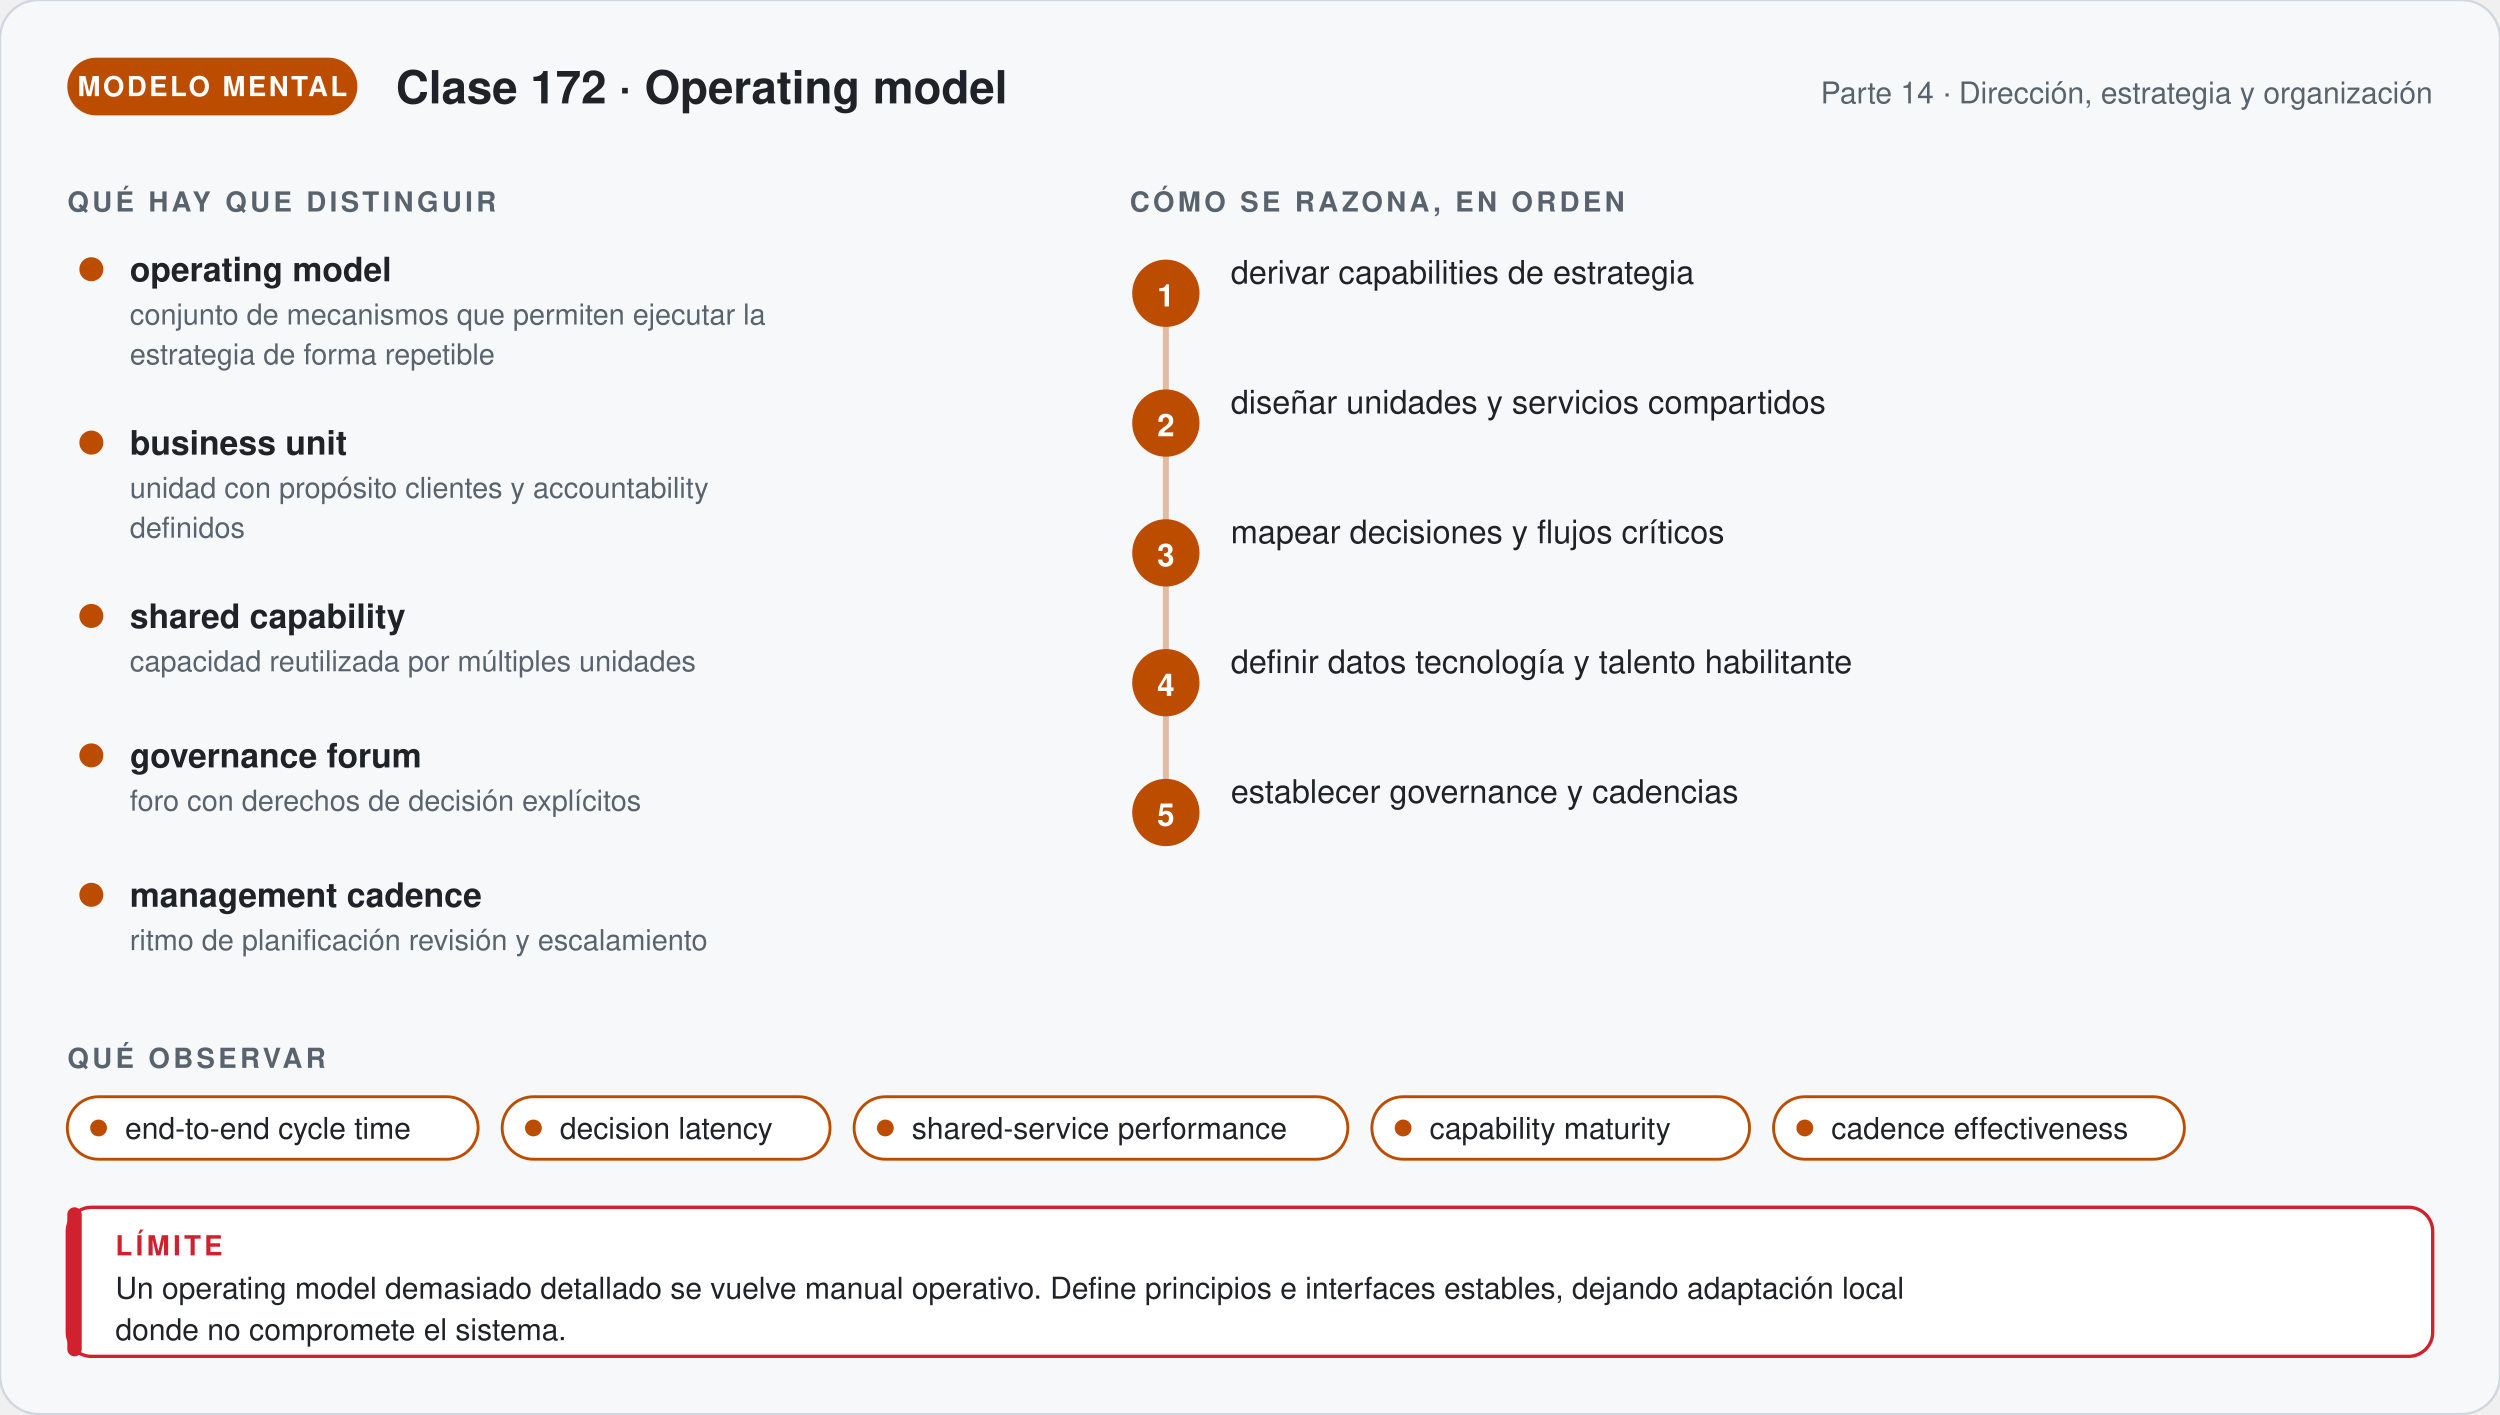
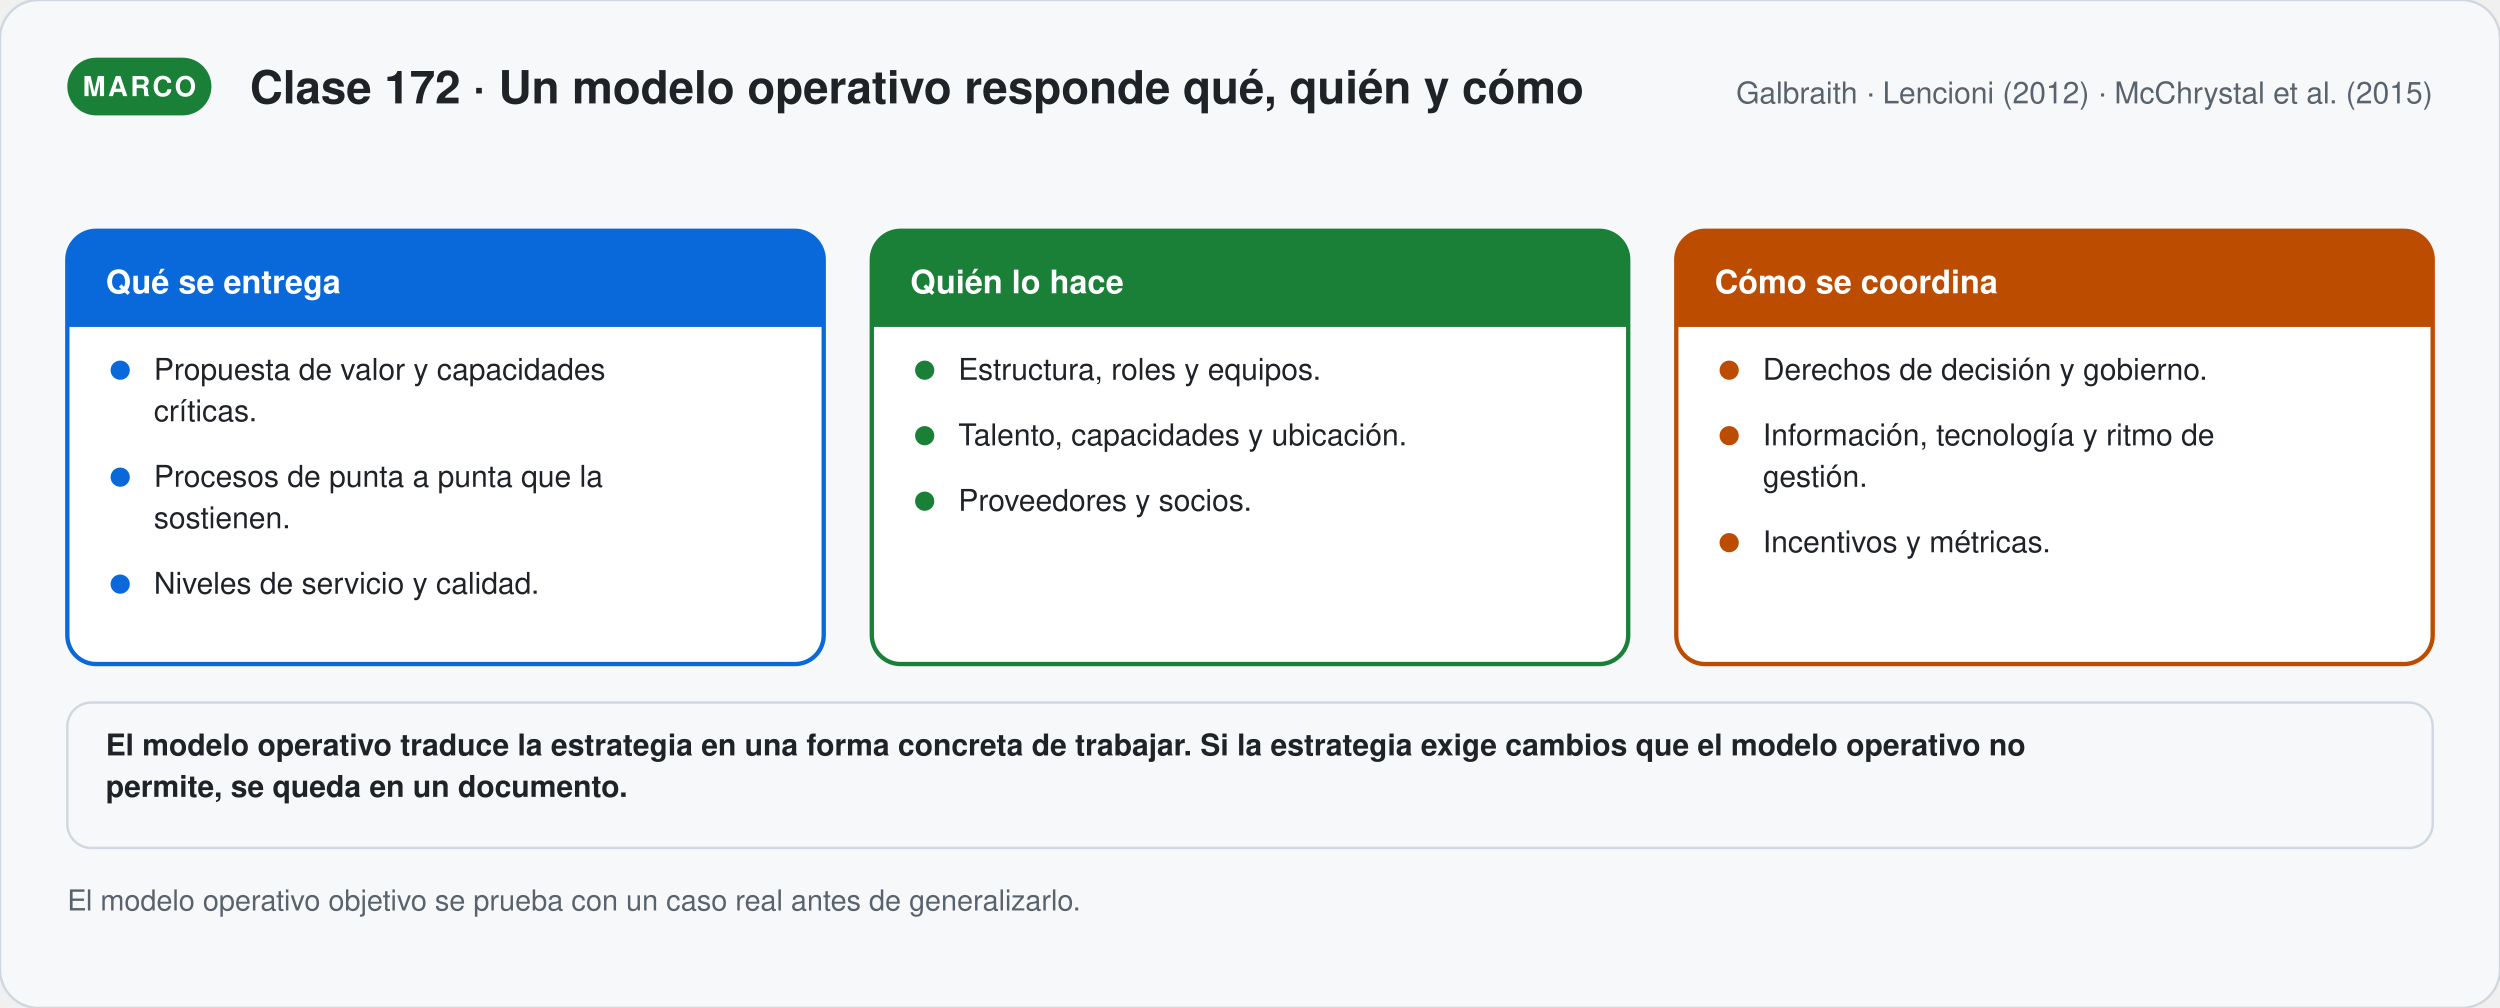
- <svg xmlns="http://www.w3.org/2000/svg" viewBox="0 0 1040 588.24" width="1040" role="img" aria-labelledby="t-g172 d-g172" font-family="'Segoe UI', 'Helvetica Neue', Helvetica, Arial, sans-serif">
+ <svg xmlns="http://www.w3.org/2000/svg" viewBox="0 0 1040 419.31" width="1040" role="img" aria-labelledby="t-s172 d-s172" font-family="'Segoe UI', 'Helvetica Neue', Helvetica, Arial, sans-serif">
  <defs>
-     <marker id="p-g172" viewBox="0 0 10 10" refX="8" refY="5" markerWidth="7" markerHeight="7" orient="auto">
+     <marker id="p-s172" viewBox="0 0 10 10" refX="8" refY="5" markerWidth="7" markerHeight="7" orient="auto">
      <path d="M1,1 L9,5 L1,9 Z" fill="#59636e" />
    </marker>
  </defs>
-   <rect width="1040" height="588.24" rx="16" fill="#f6f8fa" stroke="#d0d7de" />
-   <rect x="28" y="24" width="120.67" height="24" rx="12" fill="#bc4c00" />
-   <text x="88.335" y="40" font-size="11.5" font-weight="700" fill="#ffffff" text-anchor="middle" letter-spacing="1">MODELO MENTAL</text>
-   <text x="164.67" y="43" font-size="19" font-weight="700" fill="#1f2328" text-anchor="start">Clase 172 · Operating model</text>
-   <text x="1012" y="43" font-size="12.5" font-weight="400" fill="#59636e" text-anchor="end">Parte 14 · Dirección, estrategia y organización</text>
-   <text x="28" y="88" font-size="11.5" font-weight="700" fill="#59636e" text-anchor="start" letter-spacing="1.4">QUÉ HAY QUE DISTINGUIR</text>
-   <circle cx="38" cy="112" r="5" fill="#bc4c00" />
-   <text x="54" y="117" font-size="14" font-weight="700" fill="#1f2328" text-anchor="start">operating model</text>
-   <text x="54" y="135" font-size="12" font-weight="400" fill="#59636e" text-anchor="start">conjunto de mecanismos que permiten ejecutar la</text>
-   <text x="54" y="151.56" font-size="12" font-weight="400" fill="#59636e" text-anchor="start">estrategia de forma repetible</text>
-   <circle cx="38" cy="184.12" r="5" fill="#bc4c00" />
-   <text x="54" y="189.12" font-size="14" font-weight="700" fill="#1f2328" text-anchor="start">business unit</text>
-   <text x="54" y="207.12" font-size="12" font-weight="400" fill="#59636e" text-anchor="start">unidad con propósito clientes y accountability</text>
-   <text x="54" y="223.68" font-size="12" font-weight="400" fill="#59636e" text-anchor="start">definidos</text>
-   <circle cx="38" cy="256.24" r="5" fill="#bc4c00" />
-   <text x="54" y="261.24" font-size="14" font-weight="700" fill="#1f2328" text-anchor="start">shared capability</text>
-   <text x="54" y="279.24" font-size="12" font-weight="400" fill="#59636e" text-anchor="start">capacidad reutilizada por múltiples unidades</text>
-   <circle cx="38" cy="314.24" r="5" fill="#bc4c00" />
-   <text x="54" y="319.24" font-size="14" font-weight="700" fill="#1f2328" text-anchor="start">governance forum</text>
-   <text x="54" y="337.24" font-size="12" font-weight="400" fill="#59636e" text-anchor="start">foro con derechos de decisión explícitos</text>
-   <circle cx="38" cy="372.24" r="5" fill="#bc4c00" />
-   <text x="54" y="377.24" font-size="14" font-weight="700" fill="#1f2328" text-anchor="start">management cadence</text>
-   <text x="54" y="395.24" font-size="12" font-weight="400" fill="#59636e" text-anchor="start">ritmo de planificación revisión y escalamiento</text>
-   <text x="470" y="88" font-size="11.5" font-weight="700" fill="#59636e" text-anchor="start" letter-spacing="1.4">CÓMO SE RAZONA, EN ORDEN</text>
-   <path d="M485,122 V338" stroke="#bc4c00" stroke-width="2.5" stroke-opacity="0.35" />
-   <circle cx="485" cy="122" r="14" fill="#bc4c00" />
-   <text x="485" y="127.5" font-size="13" font-weight="700" fill="#ffffff" text-anchor="middle">1</text>
-   <text x="512" y="118" font-size="13.5" font-weight="500" fill="#1f2328" text-anchor="start">derivar capabilities de estrategia</text>
-   <circle cx="485" cy="176" r="14" fill="#bc4c00" />
-   <text x="485" y="181.5" font-size="13" font-weight="700" fill="#ffffff" text-anchor="middle">2</text>
-   <text x="512" y="172" font-size="13.5" font-weight="500" fill="#1f2328" text-anchor="start">diseñar unidades y servicios compartidos</text>
-   <circle cx="485" cy="230" r="14" fill="#bc4c00" />
-   <text x="485" y="235.5" font-size="13" font-weight="700" fill="#ffffff" text-anchor="middle">3</text>
-   <text x="512" y="226" font-size="13.5" font-weight="500" fill="#1f2328" text-anchor="start">mapear decisiones y flujos críticos</text>
-   <circle cx="485" cy="284" r="14" fill="#bc4c00" />
-   <text x="485" y="289.5" font-size="13" font-weight="700" fill="#ffffff" text-anchor="middle">4</text>
-   <text x="512" y="280" font-size="13.5" font-weight="500" fill="#1f2328" text-anchor="start">definir datos tecnología y talento habilitante</text>
-   <circle cx="485" cy="338" r="14" fill="#bc4c00" />
-   <text x="485" y="343.5" font-size="13" font-weight="700" fill="#ffffff" text-anchor="middle">5</text>
-   <text x="512" y="334" font-size="13.5" font-weight="500" fill="#1f2328" text-anchor="start">establecer governance y cadencias</text>
-   <text x="28" y="444.24" font-size="11.5" font-weight="700" fill="#59636e" text-anchor="start" letter-spacing="1.4">QUÉ OBSERVAR</text>
-   <rect x="28" y="456.24" width="170.9" height="26" rx="13" fill="#ffffff" stroke="#bc4c00" stroke-width="1.2" />
-   <circle cx="41" cy="469.24" r="3.5" fill="#bc4c00" />
-   <text x="52" y="473.74" font-size="12.5" font-weight="400" fill="#1f2328" text-anchor="start">end-to-end cycle time</text>
-   <rect x="208.9" y="456.24" width="136.4" height="26" rx="13" fill="#ffffff" stroke="#bc4c00" stroke-width="1.2" />
-   <circle cx="221.9" cy="469.24" r="3.5" fill="#bc4c00" />
-   <text x="232.9" y="473.74" font-size="12.5" font-weight="400" fill="#1f2328" text-anchor="start">decision latency</text>
-   <rect x="355.3" y="456.24" width="205.4" height="26" rx="13" fill="#ffffff" stroke="#bc4c00" stroke-width="1.2" />
-   <circle cx="368.3" cy="469.24" r="3.5" fill="#bc4c00" />
-   <text x="379.3" y="473.74" font-size="12.5" font-weight="400" fill="#1f2328" text-anchor="start">shared-service performance</text>
-   <rect x="570.7" y="456.24" width="157.1" height="26" rx="13" fill="#ffffff" stroke="#bc4c00" stroke-width="1.2" />
-   <circle cx="583.7" cy="469.24" r="3.5" fill="#bc4c00" />
-   <text x="594.7" y="473.74" font-size="12.5" font-weight="400" fill="#1f2328" text-anchor="start">capability maturity</text>
-   <rect x="737.8" y="456.24" width="170.9" height="26" rx="13" fill="#ffffff" stroke="#bc4c00" stroke-width="1.2" />
-   <circle cx="750.8" cy="469.24" r="3.5" fill="#bc4c00" />
-   <text x="761.8" y="473.74" font-size="12.5" font-weight="400" fill="#1f2328" text-anchor="start">cadence effectiveness</text>
-   <rect x="28" y="502.24" width="984" height="62" rx="10" fill="#ffffff" stroke="#cf222e" stroke-width="1.4" />
-   <rect x="28" y="502.24" width="6" height="62" rx="3" fill="#cf222e" />
-   <text x="48" y="522.24" font-size="11.5" font-weight="700" fill="#cf222e" text-anchor="start" letter-spacing="1.4">LÍMITE</text>
-   <text x="48" y="540.24" font-size="12.5" font-weight="400" fill="#1f2328" text-anchor="start">Un operating model demasiado detallado se vuelve manual operativo. Define principios e interfaces estables, dejando adaptación local</text>
-   <text x="48" y="557.49" font-size="12.5" font-weight="400" fill="#1f2328" text-anchor="start">donde no compromete el sistema.</text>
+   <rect width="1040" height="419.31" rx="16" fill="#f6f8fa" stroke="#d0d7de" />
+   <rect x="28" y="24" width="59.95" height="24" rx="12" fill="#1a7f37" />
+   <text x="57.975" y="40" font-size="11.5" font-weight="700" fill="#ffffff" text-anchor="middle" letter-spacing="1">MARCO</text>
+   <text x="103.95" y="43" font-size="19" font-weight="700" fill="#1f2328" text-anchor="start">Clase 172 · Un modelo operativo responde qué, quién y cómo</text>
+   <text x="1012" y="43" font-size="12.5" font-weight="400" fill="#59636e" text-anchor="end">Galbraith · Lencioni (2012) · McChrystal et al. (2015)</text>
+   <rect x="28" y="96" width="314.667" height="180.25" rx="12" fill="#ffffff" stroke="#0969da" stroke-width="1.8" />
+   <path d="M28.0,136 V108 a12,12 0 0 1 12,-12 H330.667 a12,12 0 0 1 12,12 V136 Z" fill="#0969da" />
+   <text x="44" y="122" font-size="13.5" font-weight="800" fill="#ffffff" text-anchor="start">Qué se entrega</text>
+   <circle cx="50.0" cy="154" r="4" fill="#0969da" />
+   <text x="64" y="158" font-size="12.5" font-weight="400" fill="#1f2328" text-anchor="start">Propuesta de valor y capacidades</text>
+   <text x="64" y="175.25" font-size="12.5" font-weight="400" fill="#1f2328" text-anchor="start">críticas.</text>
+   <circle cx="50.0" cy="198.5" r="4" fill="#0969da" />
+   <text x="64" y="202.5" font-size="12.5" font-weight="400" fill="#1f2328" text-anchor="start">Procesos de punta a punta que la</text>
+   <text x="64" y="219.75" font-size="12.5" font-weight="400" fill="#1f2328" text-anchor="start">sostienen.</text>
+   <circle cx="50.0" cy="243.0" r="4" fill="#0969da" />
+   <text x="64" y="247" font-size="12.5" font-weight="400" fill="#1f2328" text-anchor="start">Niveles de servicio y calidad.</text>
+   <rect x="362.667" y="96" width="314.667" height="180.25" rx="12" fill="#ffffff" stroke="#1a7f37" stroke-width="1.8" />
+   <path d="M362.667,136 V108 a12,12 0 0 1 12,-12 H665.333 a12,12 0 0 1 12,12 V136 Z" fill="#1a7f37" />
+   <text x="378.667" y="122" font-size="13.5" font-weight="800" fill="#ffffff" text-anchor="start">Quién lo hace</text>
+   <circle cx="384.667" cy="154" r="4" fill="#1a7f37" />
+   <text x="398.667" y="158" font-size="12.5" font-weight="400" fill="#1f2328" text-anchor="start">Estructura, roles y equipos.</text>
+   <circle cx="384.667" cy="181.25" r="4" fill="#1a7f37" />
+   <text x="398.667" y="185.25" font-size="12.5" font-weight="400" fill="#1f2328" text-anchor="start">Talento, capacidades y ubicación.</text>
+   <circle cx="384.667" cy="208.5" r="4" fill="#1a7f37" />
+   <text x="398.667" y="212.5" font-size="12.5" font-weight="400" fill="#1f2328" text-anchor="start">Proveedores y socios.</text>
+   <rect x="697.333" y="96" width="314.667" height="180.25" rx="12" fill="#ffffff" stroke="#bc4c00" stroke-width="1.8" />
+   <path d="M697.333,136 V108 a12,12 0 0 1 12,-12 H1000.0 a12,12 0 0 1 12,12 V136 Z" fill="#bc4c00" />
+   <text x="713.333" y="122" font-size="13.5" font-weight="800" fill="#ffffff" text-anchor="start">Cómo se coordina</text>
+   <circle cx="719.333" cy="154" r="4" fill="#bc4c00" />
+   <text x="733.333" y="158" font-size="12.5" font-weight="400" fill="#1f2328" text-anchor="start">Derechos de decisión y gobierno.</text>
+   <circle cx="719.333" cy="181.25" r="4" fill="#bc4c00" />
+   <text x="733.333" y="185.25" font-size="12.5" font-weight="400" fill="#1f2328" text-anchor="start">Información, tecnología y ritmo de</text>
+   <text x="733.333" y="202.5" font-size="12.5" font-weight="400" fill="#1f2328" text-anchor="start">gestión.</text>
+   <circle cx="719.333" cy="225.75" r="4" fill="#bc4c00" />
+   <text x="733.333" y="229.75" font-size="12.5" font-weight="400" fill="#1f2328" text-anchor="start">Incentivos y métricas.</text>
+   <rect x="28" y="292.25" width="984" height="60.5" rx="10" fill="#f6f8fa" stroke="#d0d7de" stroke-width="1" />
+   <text x="44" y="314.25" font-size="12.5" font-weight="600" fill="#1f2328" text-anchor="start">El modelo operativo traduce la estrategia en una forma concreta de trabajar. Si la estrategia exige cambios que el modelo operativo no</text>
+   <text x="44" y="331.5" font-size="12.5" font-weight="600" fill="#1f2328" text-anchor="start">permite, se queda en un documento.</text>
+   <text x="28" y="378.75" font-size="12" font-weight="400" fill="#59636e" text-anchor="start">El modelo operativo objetivo se prueba con un caso real antes de generalizarlo.</text>
</svg>
